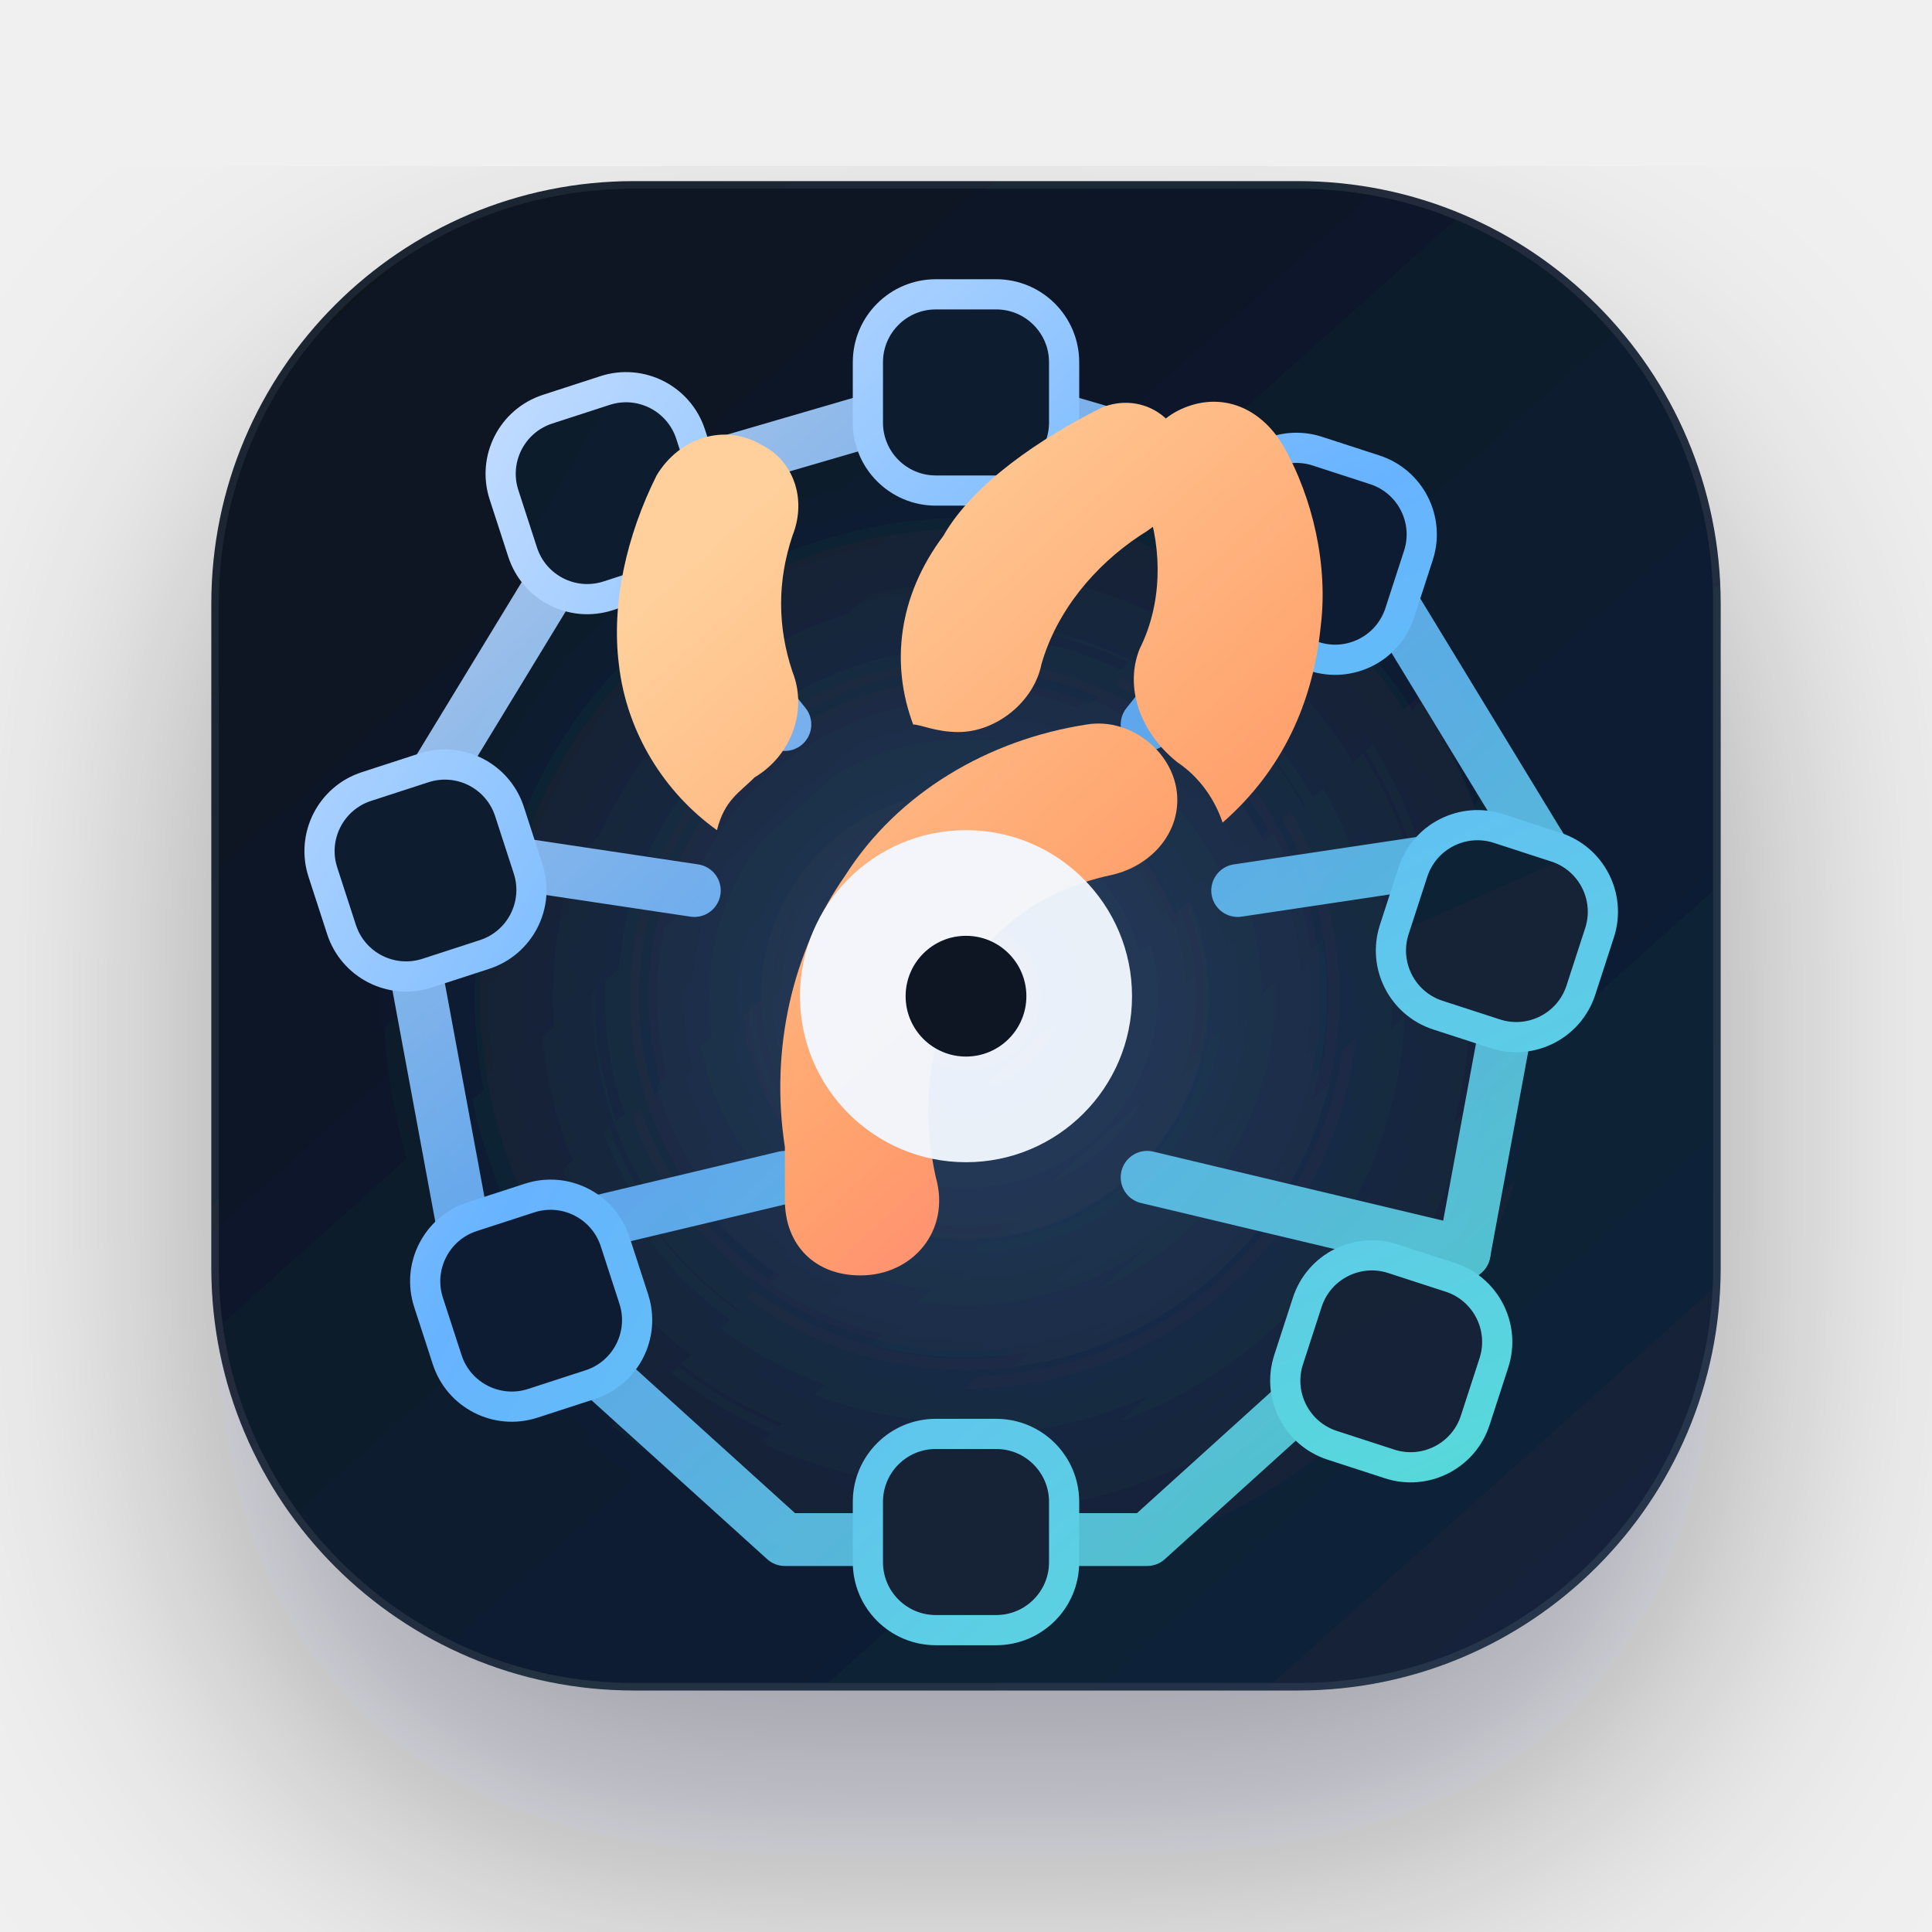
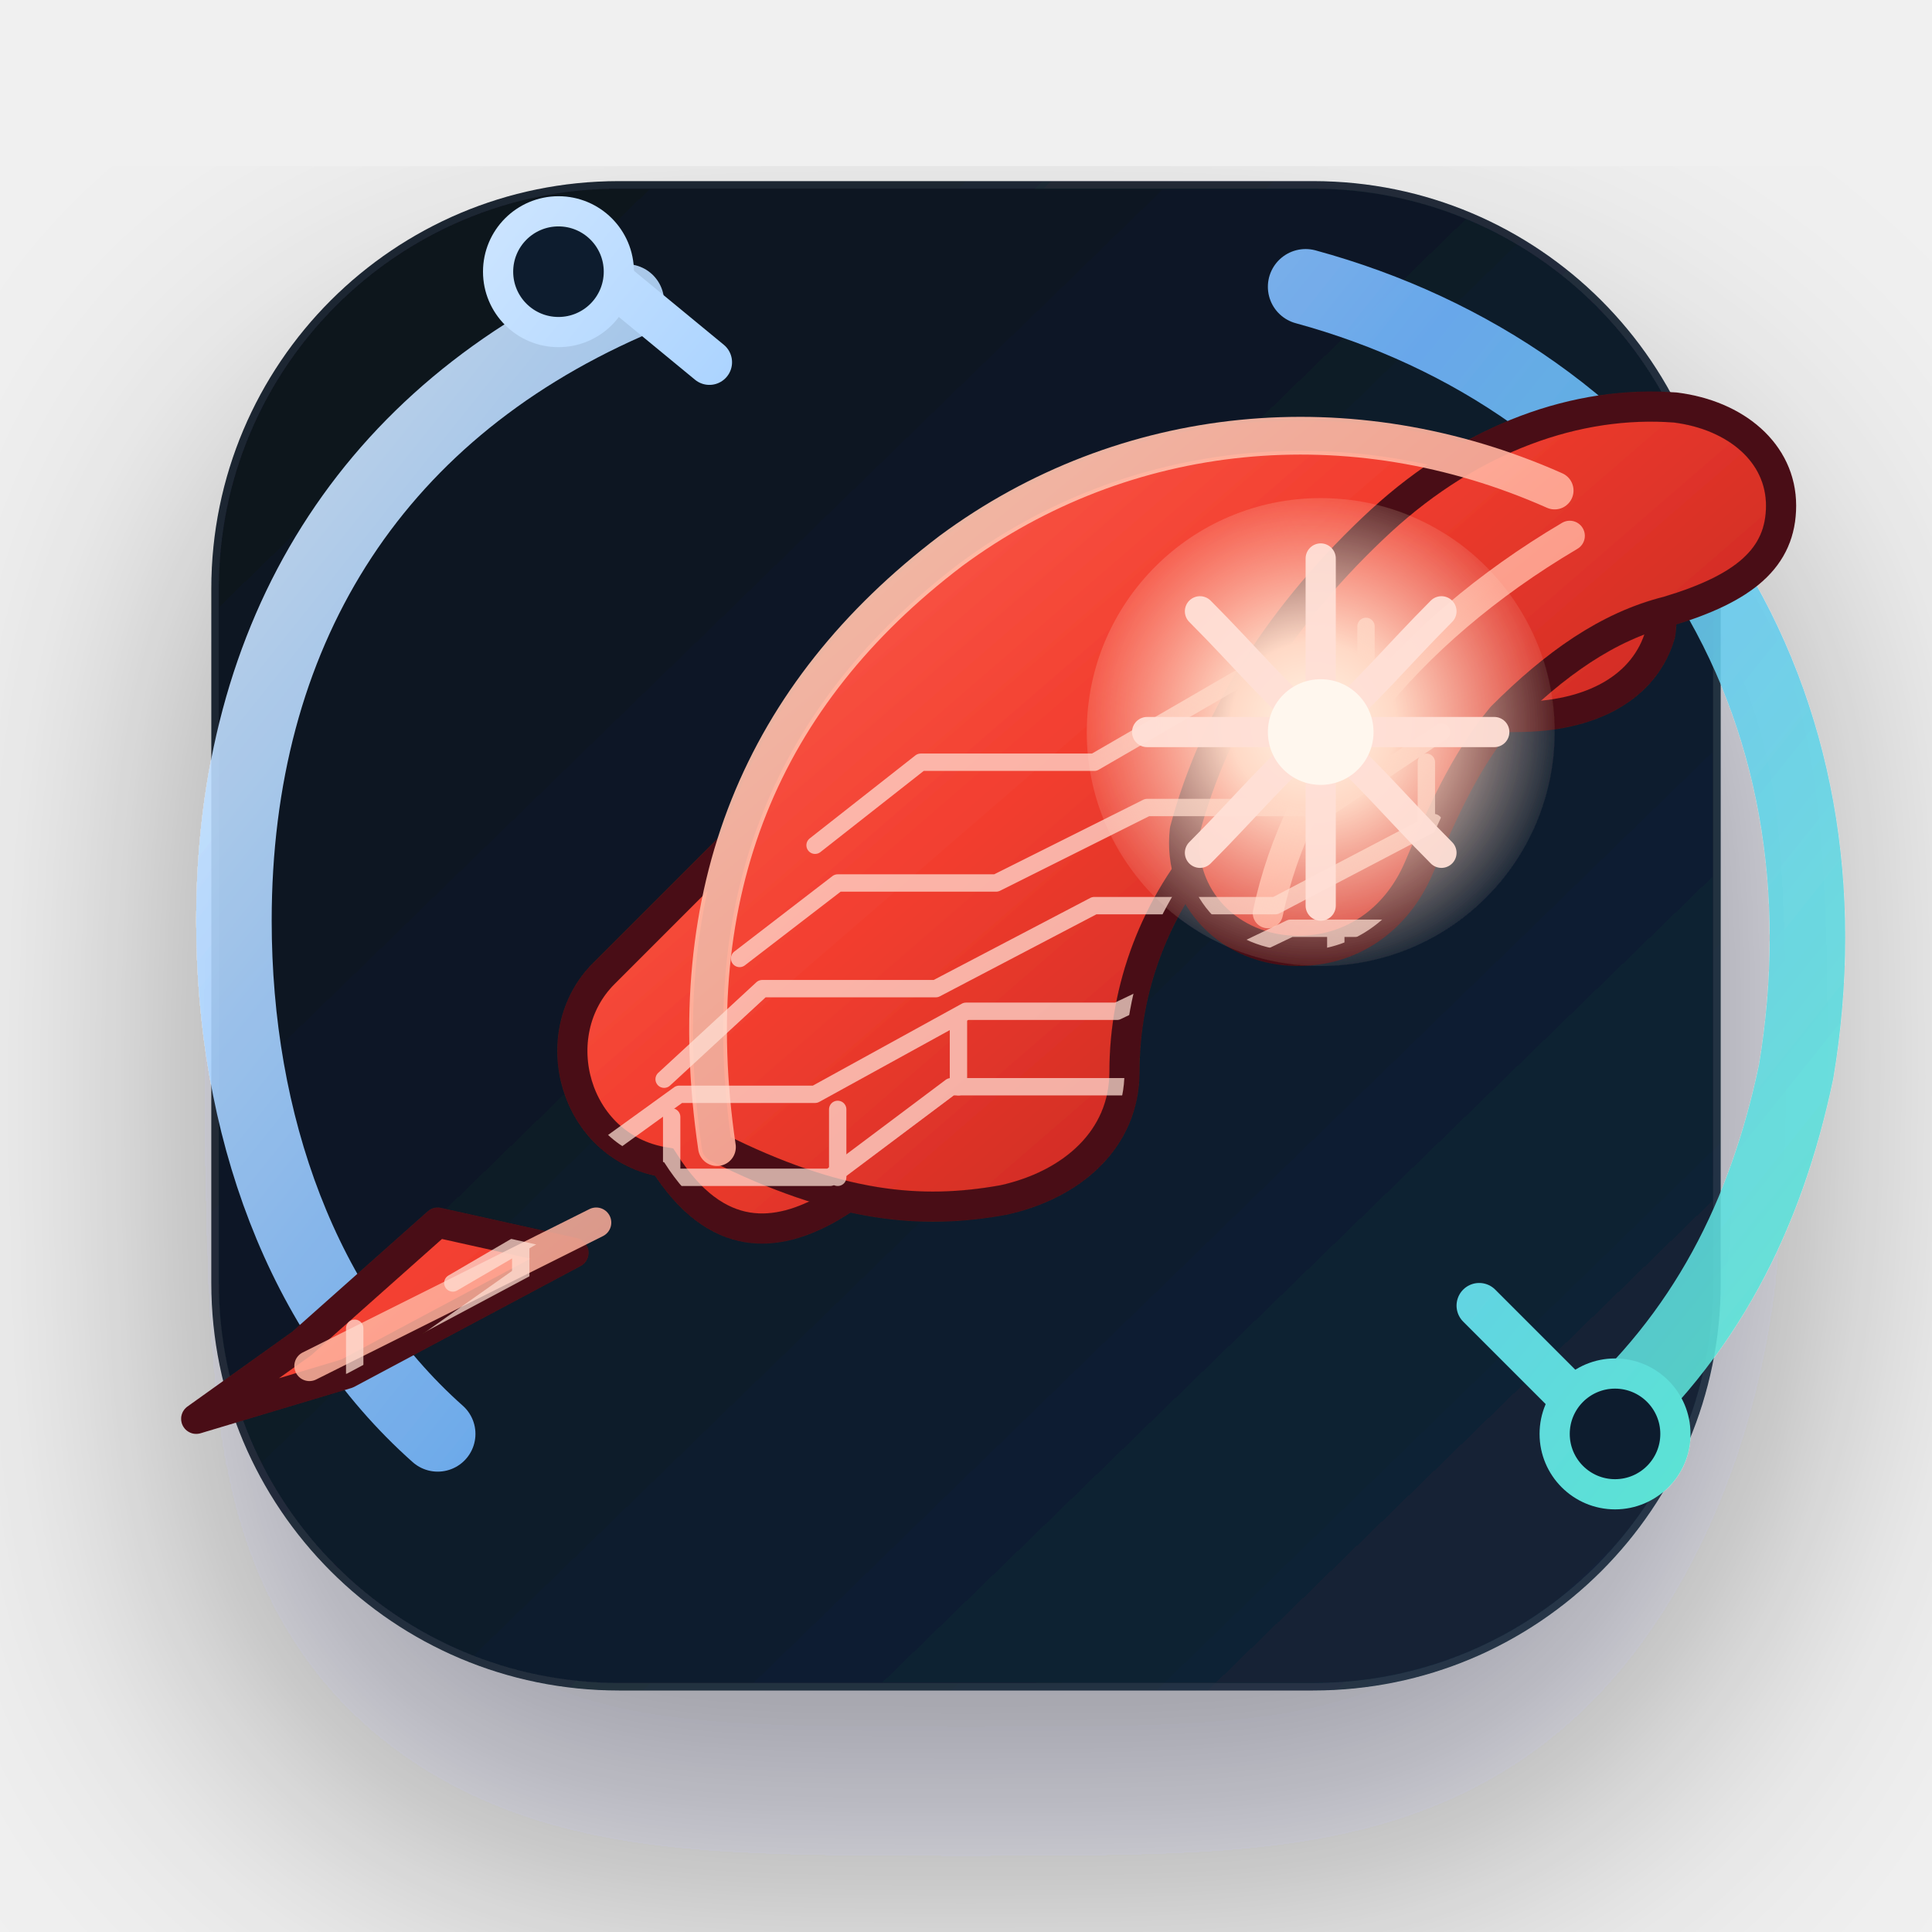
<svg xmlns="http://www.w3.org/2000/svg" width="256" height="256" viewBox="0 0 256 256" fill="none">
  <defs>
-     <linearGradient id="panel" x1="34" y1="22" x2="222" y2="232" gradientUnits="userSpaceOnUse">
-       <stop stop-color="#09121D" />
-       <stop offset="1" stop-color="#13253D" />
+     <linearGradient id="panel" x1="28" y1="22" x2="226" y2="226" gradientUnits="userSpaceOnUse">
+       <stop stop-color="#0A111B" />
+       <stop offset="1" stop-color="#132539" />
    </linearGradient>
-     <linearGradient id="ringStroke" x1="52" y1="42" x2="208" y2="212" gradientUnits="userSpaceOnUse">
-       <stop stop-color="#D5E4FF" />
-       <stop offset="0.44" stop-color="#67B3FF" />
-       <stop offset="1" stop-color="#54E0D3" />
+     <linearGradient id="clawFill" x1="82" y1="54" x2="196" y2="186" gradientUnits="userSpaceOnUse">
+       <stop stop-color="#FF6D5C" />
+       <stop offset="0.42" stop-color="#F23E2F" />
+       <stop offset="1" stop-color="#A81618" />
    </linearGradient>
-     <linearGradient id="nodeFill" x1="70" y1="58" x2="194" y2="196" gradientUnits="userSpaceOnUse">
-       <stop stop-color="#0E1B2C" />
-       <stop offset="1" stop-color="#132238" />
+     <linearGradient id="clawHighlight" x1="92" y1="62" x2="182" y2="170" gradientUnits="userSpaceOnUse">
+       <stop stop-color="#FFD0BA" />
+       <stop offset="1" stop-color="#FF8E7D" />
    </linearGradient>
-     <linearGradient id="claw" x1="94" y1="72" x2="174" y2="160" gradientUnits="userSpaceOnUse">
-       <stop stop-color="#FFD09B" />
-       <stop offset="0.58" stop-color="#FFA36E" />
-       <stop offset="1" stop-color="#FF7A70" />
+     <linearGradient id="shieldStroke" x1="40" y1="54" x2="220" y2="198" gradientUnits="userSpaceOnUse">
+       <stop stop-color="#CFE6FF" />
+       <stop offset="0.48" stop-color="#72B6FF" />
+       <stop offset="1" stop-color="#5BE2D5" />
    </linearGradient>
-     <radialGradient id="coreGlow" cx="0" cy="0" r="1" gradientUnits="userSpaceOnUse" gradientTransform="translate(128 132) rotate(90) scale(78)">
-       <stop stop-color="#79AEFF" stop-opacity="0.26" />
-       <stop offset="1" stop-color="#79AEFF" stop-opacity="0" />
+     <radialGradient id="coreGlow" cx="0" cy="0" r="1" gradientUnits="userSpaceOnUse" gradientTransform="translate(174 96) rotate(90) scale(34)">
+       <stop stop-color="#FFF4E5" />
+       <stop offset="0.32" stop-color="#FFD9C6" />
+       <stop offset="1" stop-color="#FFD9C6" stop-opacity="0" />
    </radialGradient>
-     <filter id="drop" x="0" y="0" width="256" height="256" filterUnits="userSpaceOnUse" color-interpolation-filters="sRGB">
-       <feDropShadow dx="0" dy="22" stdDeviation="22" flood-color="#06111D" flood-opacity="0.34" />
+     <filter id="shadow" x="0" y="0" width="256" height="256" filterUnits="userSpaceOnUse" color-interpolation-filters="sRGB">
+       <feDropShadow dx="0" dy="22" stdDeviation="22" flood-color="#07101A" flood-opacity="0.36" />
    </filter>
+     <clipPath id="clawClip">
+       <path d="M76 166L46 182L26 188L40 178L58 162L76 166Z" />
+       <path d="M88 154C76 152 72 137 80 129L98 111C105 104 117 106 123 115L130 125C136 134 133 147 123 152L110 160C103 164 95 165 88 154Z" />
+       <path d="M95 152C90 118 101 92 126 73C149 56 179 53 206 65C216 70 221 78 220 84C218 91 211 95 201 95C185 95 171 100 161 111C153 120 149 131 149 142C149 151 142 157 133 159C122 161 111 160 95 152Z" />
+       <path d="M157 110C161 95 170 81 183 69C195 58 209 53 222 54C230 55 236 60 236 67C236 74 231 78 221 81C213 83 206 88 199 95C194 101 191 108 188 115C185 122 179 126 172 126C163 126 156 119 157 110Z" />
+     </clipPath>
  </defs>
-   <g filter="url(#drop)">
-     <rect x="28" y="24" width="200" height="200" rx="56" fill="url(#panel)" />
-     <rect x="28.5" y="24.5" width="199" height="199" rx="55.5" stroke="#FFFFFF" stroke-opacity="0.08" />
-     <circle cx="128" cy="128" r="82" fill="url(#coreGlow)" />
-     <g stroke="url(#ringStroke)" stroke-width="7" stroke-linecap="round" stroke-linejoin="round" opacity="0.9">
-       <path d="M128 52L176 66L204 112L194 166L152 204L104 204L62 166L52 112L80 66L128 52Z" />
-       <path d="M80 66L104 96" />
-       <path d="M176 66L152 96" />
-       <path d="M52 112L92 118" />
-       <path d="M204 112L164 118" />
-       <path d="M62 166L104 156" />
-       <path d="M194 166L152 156" />
+   <g filter="url(#shadow)">
+     <rect x="28" y="24" width="200" height="200" rx="54" fill="url(#panel)" />
+     <rect x="28.5" y="24.5" width="199" height="199" rx="53.5" stroke="#FFFFFF" stroke-opacity="0.08" />
+     <path d="M58 190C40 174 31 149 31 122C31 84 49 55 83 40" stroke="url(#shieldStroke)" stroke-width="10" stroke-linecap="round" opacity="0.9" />
+     <path d="M173 38C195 44 214 57 226 76C238 95 242 118 238 142C234 161 226 177 211 190" stroke="url(#shieldStroke)" stroke-width="10" stroke-linecap="round" opacity="0.9" />
+     <path d="M77 34L94 48" stroke="url(#shieldStroke)" stroke-width="6" stroke-linecap="round" />
+     <path d="M211 188L196 173" stroke="url(#shieldStroke)" stroke-width="6" stroke-linecap="round" />
+     <circle cx="74" cy="36" r="8" fill="#0E1D2E" stroke="url(#shieldStroke)" stroke-width="4" />
+     <circle cx="214" cy="190" r="8" fill="#0E1D2E" stroke="url(#shieldStroke)" stroke-width="4" />
+     <g>
+       <path d="M76 166L46 182L26 188L40 178L58 162L76 166Z" fill="url(#clawFill)" stroke="#4A1116" stroke-width="4" stroke-linejoin="round" />
+       <path d="M88 154C76 152 72 137 80 129L98 111C105 104 117 106 123 115L130 125C136 134 133 147 123 152L110 160C103 164 95 165 88 154Z" fill="url(#clawFill)" stroke="#4A1116" stroke-width="4" />
+       <path d="M95 152C90 118 101 92 126 73C149 56 179 53 206 65C216 70 221 78 220 84C218 91 211 95 201 95C185 95 171 100 161 111C153 120 149 131 149 142C149 151 142 157 133 159C122 161 111 160 95 152Z" fill="url(#clawFill)" stroke="#4A1116" stroke-width="4" stroke-linejoin="round" />
+       <path d="M157 110C161 95 170 81 183 69C195 58 209 53 222 54C230 55 236 60 236 67C236 74 231 78 221 81C213 83 206 88 199 95C194 101 191 108 188 115C185 122 179 126 172 126C163 126 156 119 157 110Z" fill="url(#clawFill)" stroke="#4A1116" stroke-width="4" stroke-linejoin="round" />
+       <path d="M95 152C90 118 101 92 126 73C149 56 179 53 206 65" stroke="url(#clawHighlight)" stroke-width="5" stroke-linecap="round" opacity="0.92" />
+       <path d="M168 121C172 102 186 84 208 71" stroke="url(#clawHighlight)" stroke-width="4" stroke-linecap="round" opacity="0.9" />
+       <path d="M79 162L41 181" stroke="url(#clawHighlight)" stroke-width="4" stroke-linecap="round" opacity="0.85" />
    </g>
-     <g>
-       <rect x="115" y="39" width="26" height="26" rx="9" fill="url(#nodeFill)" stroke="url(#ringStroke)" stroke-width="4" />
-       <rect x="166" y="57" width="26" height="26" rx="9" transform="rotate(18 166 57)" fill="url(#nodeFill)" stroke="url(#ringStroke)" stroke-width="4" />
-       <rect x="190" y="107" width="26" height="26" rx="9" transform="rotate(18 190 107)" fill="url(#nodeFill)" stroke="url(#ringStroke)" stroke-width="4" />
-       <rect x="176" y="164" width="26" height="26" rx="9" transform="rotate(18 176 164)" fill="url(#nodeFill)" stroke="url(#ringStroke)" stroke-width="4" />
-       <rect x="115" y="190" width="26" height="26" rx="9" fill="url(#nodeFill)" stroke="url(#ringStroke)" stroke-width="4" />
-       <rect x="54" y="164" width="26" height="26" rx="9" transform="rotate(-18 54 164)" fill="url(#nodeFill)" stroke="url(#ringStroke)" stroke-width="4" />
-       <rect x="40" y="107" width="26" height="26" rx="9" transform="rotate(-18 40 107)" fill="url(#nodeFill)" stroke="url(#ringStroke)" stroke-width="4" />
-       <rect x="64" y="57" width="26" height="26" rx="9" transform="rotate(-18 64 57)" fill="url(#nodeFill)" stroke="url(#ringStroke)" stroke-width="4" />
+     <g clip-path="url(#clawClip)" opacity="0.72" stroke="#FFE1D6" stroke-width="2.3" stroke-linecap="round" stroke-linejoin="round">
+       <path d="M60 170L84 156L110 156L126 144L154 144L178 132L210 132" />
+       <path d="M72 158L90 145L108 145L128 134L148 134L171 123L197 123" />
+       <path d="M88 143L101 131L124 131L145 120L169 120L190 109" />
+       <path d="M98 127L111 117L132 117L152 107L176 107L191 97" />
+       <path d="M108 112L122 101L145 101L164 90L181 90" />
+       <path d="M52 181L69 169" />
+       <path d="M47 183L47 176" />
+       <path d="M69 169L69 161" />
+       <path d="M89 156L89 148" />
+       <path d="M111 156L111 147" />
+       <path d="M127 144L127 135" />
+       <path d="M154 144L154 135" />
+       <path d="M177 132L177 123" />
+       <path d="M210 132L210 123" />
+       <path d="M197 123L197 114" />
+       <path d="M189 109L189 101" />
+       <path d="M181 90L181 83" />
    </g>
-     <g fill="url(#claw)">
-       <path d="M104 152C102 139 105 126 112 116C119 105 131 98 144 96C150 95 156 100 156 106C156 111 152 115 147 116C138 118 131 123 127 131C123 138 122 147 124 156C126 163 121 169 114 169C108 169 104 165 104 159V152Z" />
-       <path d="M121 96C118 88 119 79 125 71C129 64 138 58 146 54C151 52 156 55 157 60C158 64 156 68 151 71C145 75 140 81 138 88C137 93 132 97 127 97C124 97 122 96 121 96Z" />
-       <path d="M95 110C88 105 83 97 82 88C81 80 83 71 87 63C90 58 96 56 101 59C105 61 107 66 105 71C103 77 103 83 105 89C107 94 105 100 100 103C98 105 96 106 95 110Z" />
-       <path d="M162 109C161 106 159 103 156 101C151 97 149 91 151 86C154 80 154 73 152 67C150 61 152 56 157 54C162 52 167 54 170 59C174 66 176 75 175 83C174 93 170 102 162 109Z" />
+     <circle cx="175" cy="97" r="31" fill="url(#coreGlow)" />
+     <g stroke="#FFE0D6" stroke-width="4" stroke-linecap="round" opacity="0.95">
+       <path d="M175 74V120" />
+       <path d="M152 97H198" />
+       <path d="M159 81C165 87 169 92 175 97C181 102 185 107 191 113" />
+       <path d="M191 81C185 87 181 92 175 97C169 102 165 107 159 113" />
    </g>
-     <g>
-       <circle cx="128" cy="132" r="22" fill="#F2F7FF" fill-opacity="0.96" />
-       <circle cx="128" cy="132" r="8" fill="#0C1624" />
-     </g>
+     <circle cx="175" cy="97" r="7" fill="#FFF7EE" />
  </g>
</svg>
